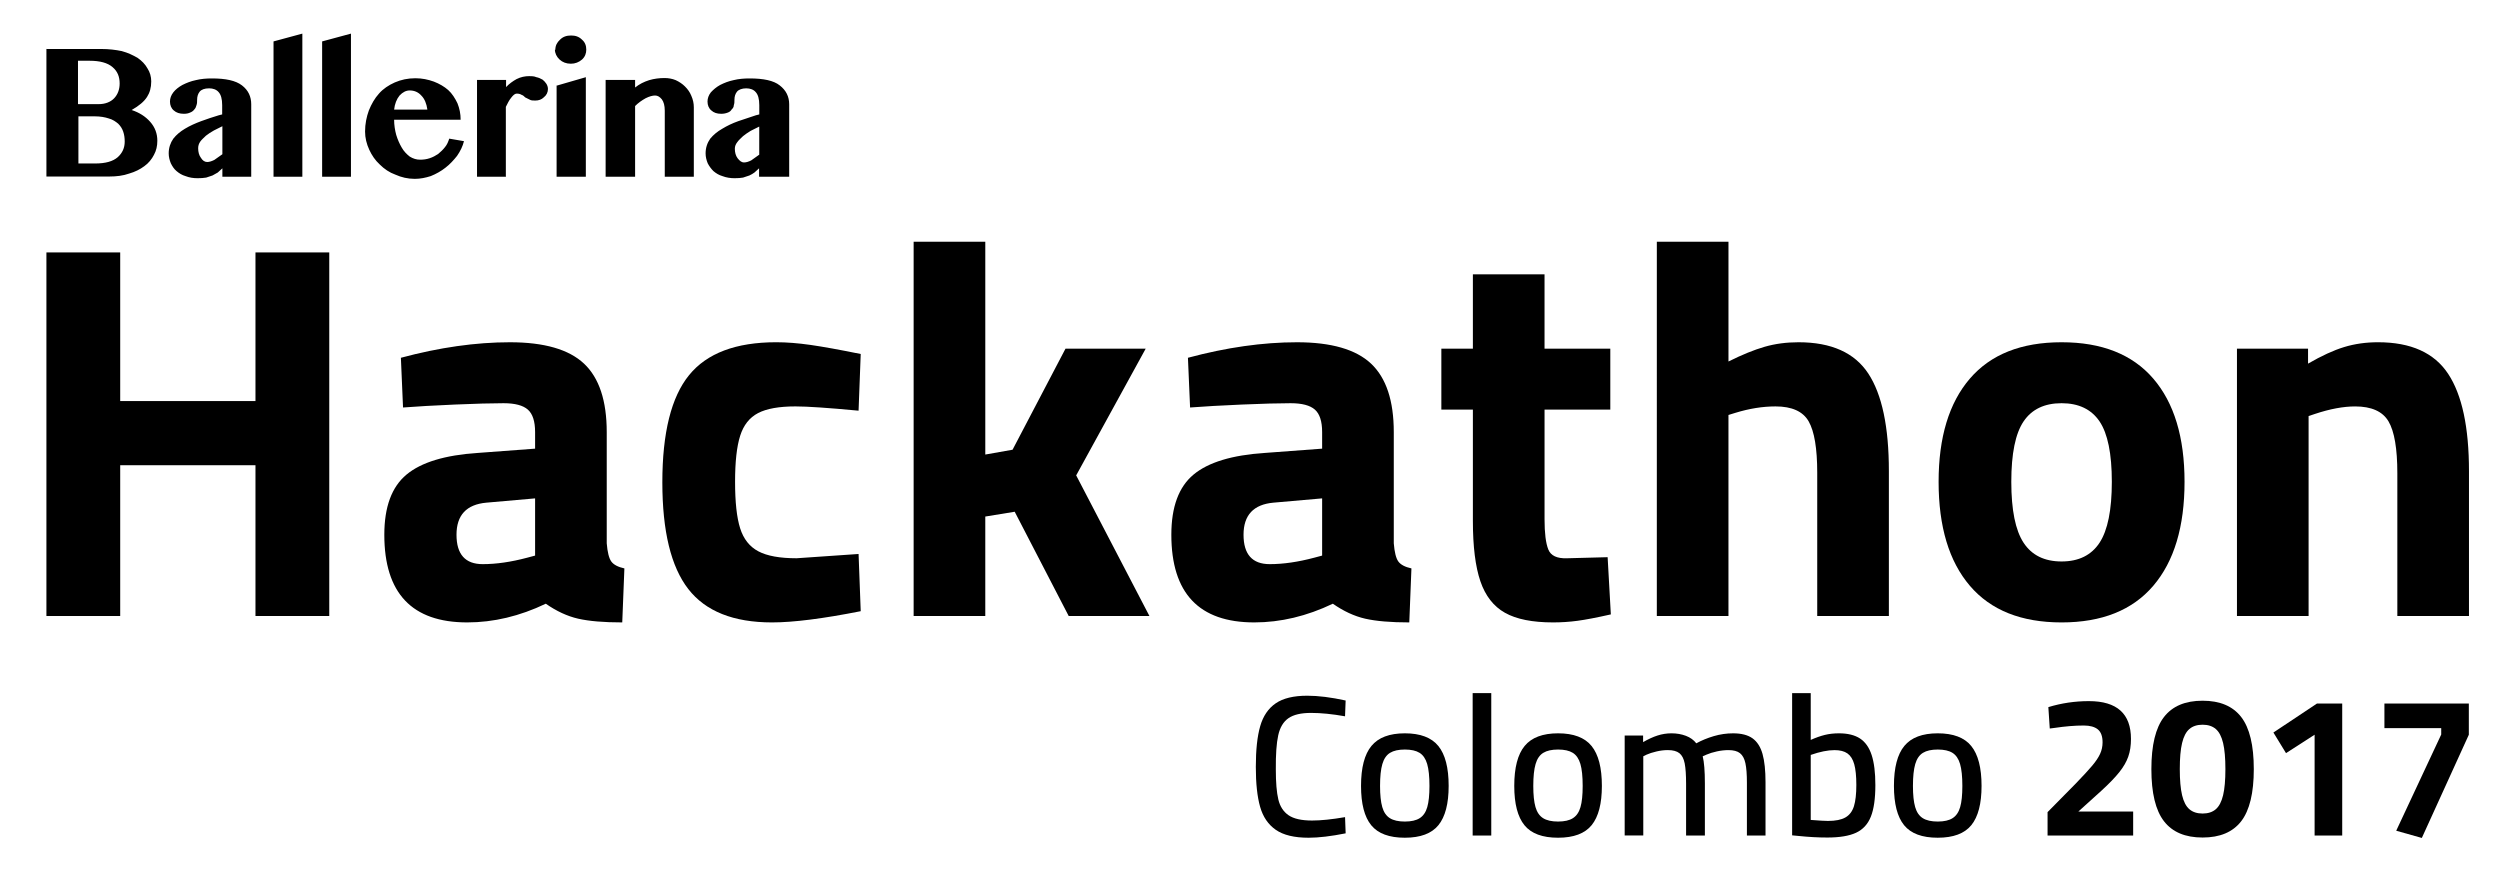
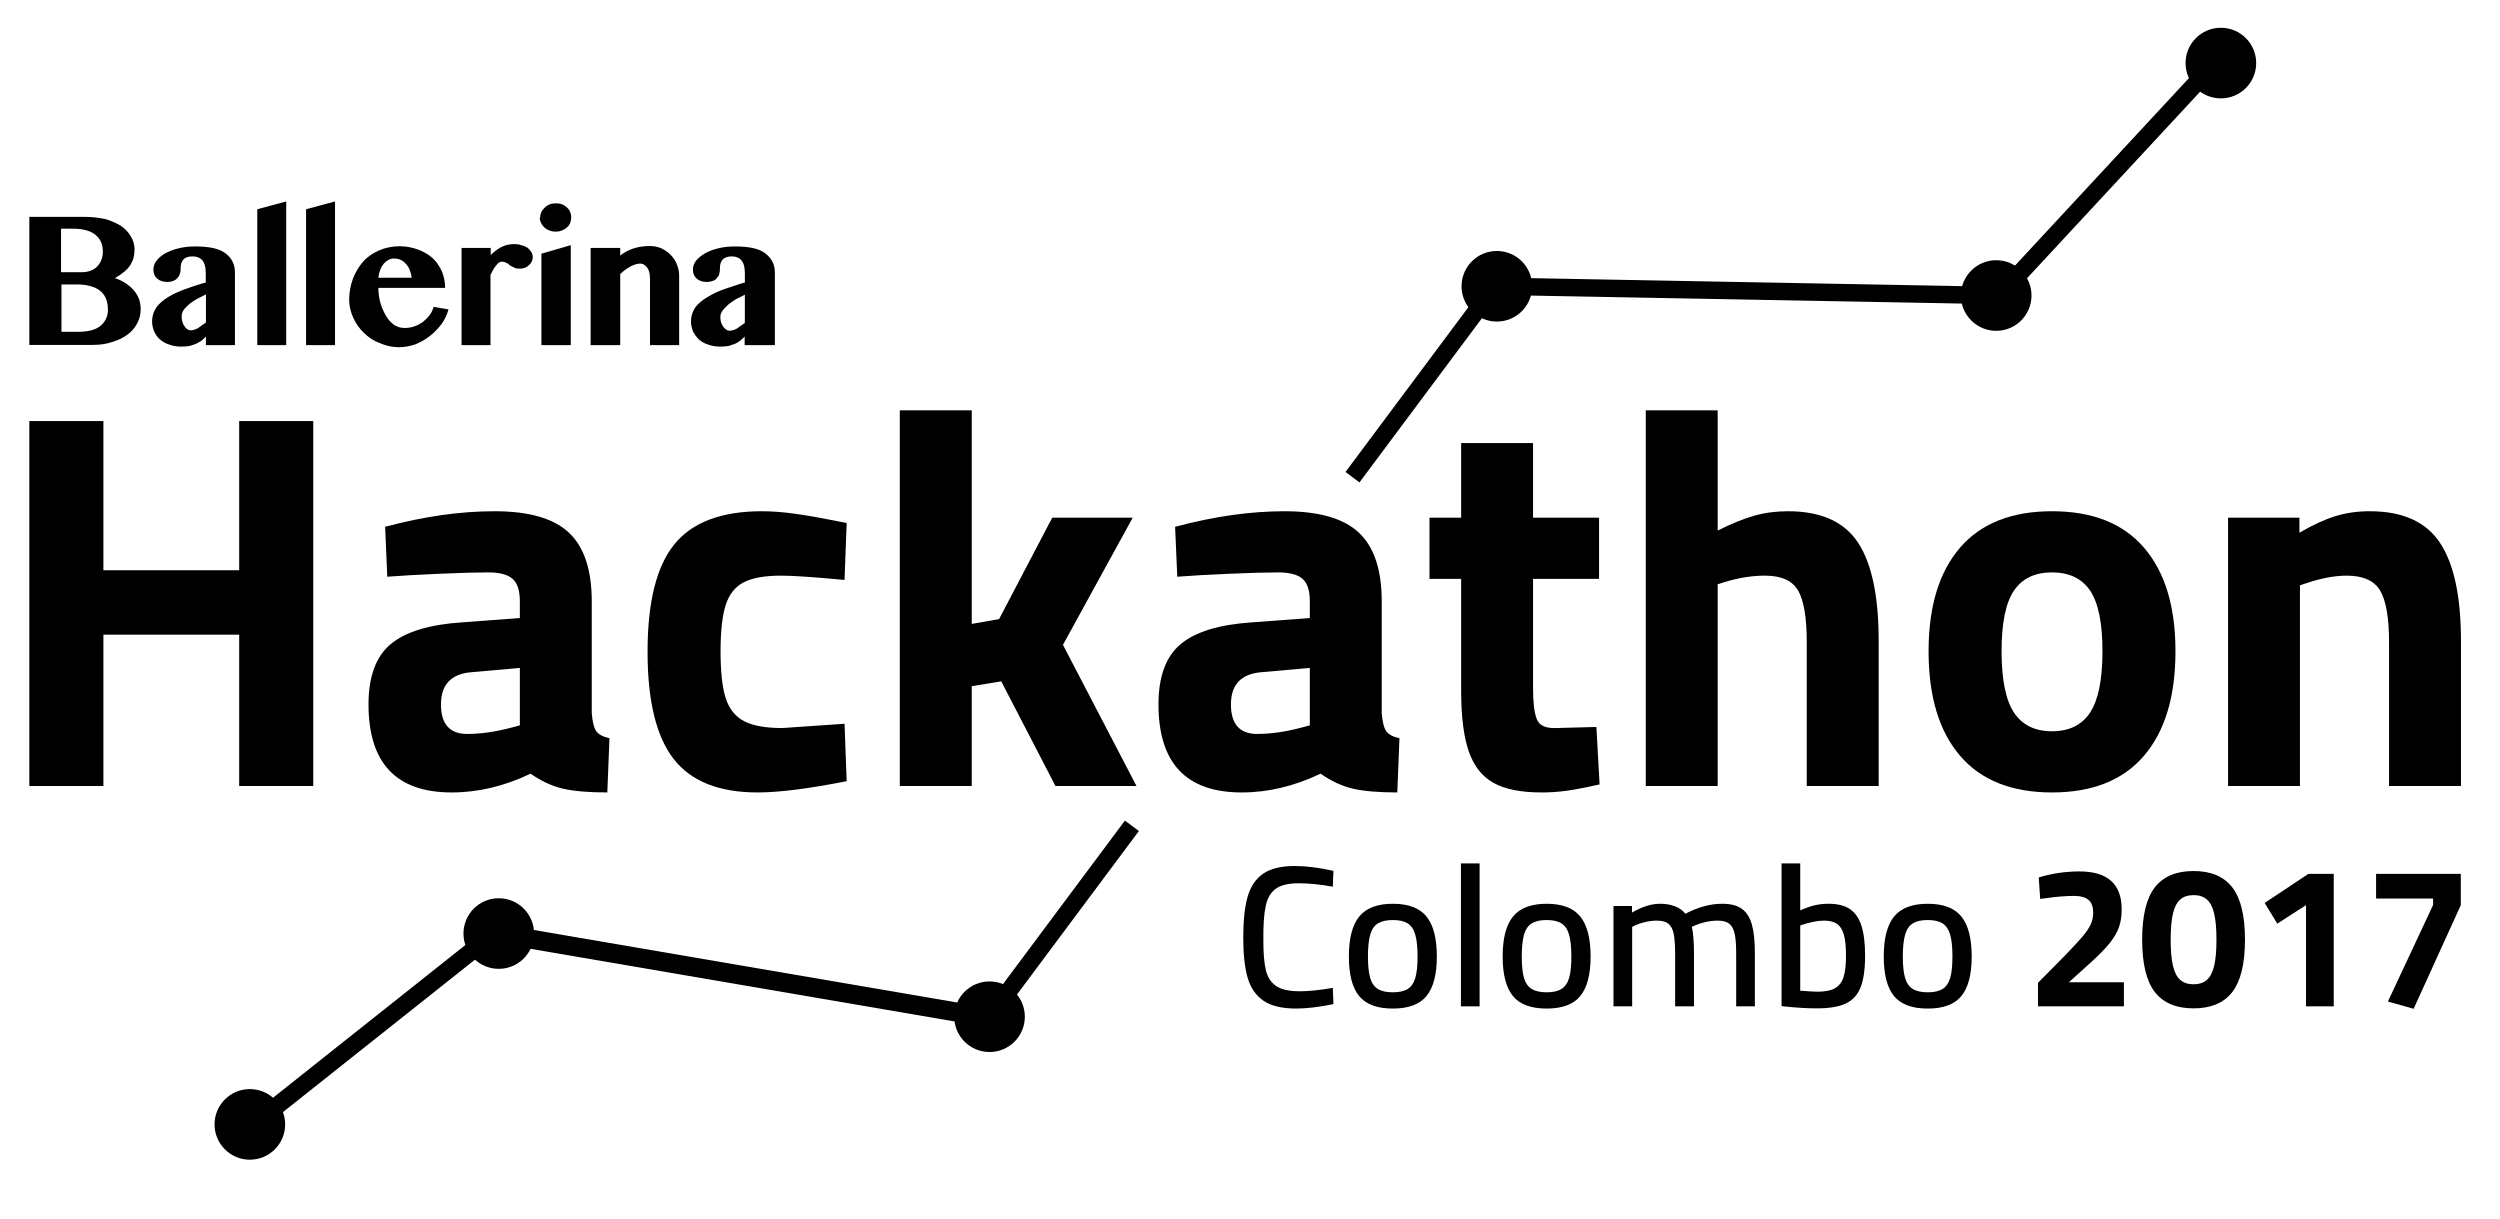
- <svg xmlns="http://www.w3.org/2000/svg" version="1.1" id="Layer_1" x="0px" y="0px" width="431.852px" height="150.469px" viewBox="0 0 431.852 150.469" enable-background="new 0 0 431.852 150.469" xml:space="preserve">
+ <svg xmlns="http://www.w3.org/2000/svg" version="1.1" id="Layer_1" x="0px" y="0px" width="379.426px" height="185px" viewBox="0 -78.265 379.426 185" enable-background="new 0 -78.265 379.426 185" xml:space="preserve">
  <g>
-     <path d="M56.877,43.604v62.804H44.131V80.363H20.764v26.047H8.018V43.604h12.746V69.28h23.367V43.604H56.877z" />
-     <path d="M66.388,92.37c0-4.803,1.277-8.266,3.833-10.39c2.554-2.126,6.664-3.371,12.33-3.741l9.882-0.738v-2.862   c0-1.848-0.414-3.142-1.247-3.879c-0.832-0.739-2.231-1.109-4.203-1.109c-2.032,0-4.834,0.078-8.403,0.231   c-3.572,0.154-6.558,0.324-8.96,0.509l-0.37-8.589c6.649-1.786,12.93-2.68,18.842-2.68c5.91,0,10.175,1.231,12.792,3.693   c2.617,2.465,3.924,6.404,3.924,11.823v19.21c0.125,1.54,0.385,2.585,0.786,3.141c0.399,0.554,1.155,0.954,2.264,1.199l-0.37,9.329   c-3.202,0-5.741-0.218-7.618-0.646c-1.88-0.432-3.741-1.295-5.589-2.587c-4.495,2.155-9.021,3.232-13.577,3.232   C71.159,107.517,66.388,102.47,66.388,92.37z M91.048,96.342l1.385-0.369v-9.882l-8.404,0.738   c-3.448,0.309-5.172,2.156-5.172,5.541c0,3.387,1.51,5.08,4.525,5.08C85.722,97.45,88.278,97.079,91.048,96.342z" />
-     <path d="M118.893,101.745c-2.988-3.848-4.479-9.988-4.479-18.426c0-8.558,1.539-14.732,4.619-18.52   c3.077-3.786,8.096-5.68,15.055-5.68c1.786,0,3.754,0.154,5.911,0.461c2.154,0.309,5.048,0.832,8.682,1.571l-0.371,9.79   c-5.232-0.492-8.866-0.738-10.897-0.738c-2.832,0-4.988,0.384-6.465,1.154c-1.478,0.771-2.51,2.078-3.094,3.926   c-0.586,1.847-0.877,4.496-0.877,7.943c0,3.51,0.291,6.188,0.877,8.035c0.584,1.847,1.63,3.172,3.14,3.971   c1.509,0.803,3.709,1.201,6.604,1.201l10.713-0.738l0.371,9.883c-6.527,1.293-11.637,1.939-15.332,1.939   C126.697,107.517,121.878,105.594,118.893,101.745z" />
-     <path d="M157.824,41.757H170.2v36.761l4.71-0.832l9.144-17.457h13.854l-12.008,21.889l12.653,24.29h-13.946l-9.328-18.01   l-5.08,0.831v17.179h-12.377v-64.65H157.824z" />
-     <path d="M202.339,92.37c0-4.803,1.278-8.266,3.833-10.39c2.555-2.126,6.664-3.371,12.331-3.741l9.883-0.738v-2.862   c0-1.848-0.415-3.142-1.247-3.879c-0.832-0.738-2.231-1.109-4.202-1.109c-2.032,0-4.833,0.078-8.403,0.231   c-3.571,0.154-6.558,0.324-8.958,0.509l-0.371-8.589c6.649-1.786,12.931-2.68,18.841-2.68s10.174,1.231,12.791,3.693   c2.617,2.465,3.926,6.404,3.926,11.823v19.21c0.123,1.54,0.383,2.585,0.784,3.141c0.4,0.554,1.156,0.954,2.265,1.199l-0.371,9.329   c-3.201,0-5.741-0.218-7.619-0.646c-1.878-0.432-3.738-1.295-5.586-2.587c-4.496,2.155-9.021,3.232-13.576,3.232   C207.111,107.517,202.339,102.47,202.339,92.37z M227,96.342l1.386-0.369v-9.882l-8.405,0.738   c-3.447,0.309-5.172,2.156-5.172,5.541c0,3.387,1.509,5.08,4.525,5.08C221.673,97.45,224.23,97.079,227,96.342z" />
-     <path d="M259.971,105.854c-1.971-1.107-3.386-2.924-4.249-5.449c-0.863-2.523-1.295-6.004-1.295-10.436V70.758h-5.447V60.229h5.447   V47.391h12.377V60.23h11.361V70.76h-11.359v18.933c0,2.402,0.215,4.142,0.647,5.219c0.429,1.078,1.508,1.587,3.23,1.524   l7.021-0.187l0.554,9.883c-2.464,0.556-4.388,0.925-5.771,1.107c-1.386,0.186-2.788,0.277-4.204,0.277   C264.712,107.517,261.941,106.964,259.971,105.854z" />
-     <path d="M286.203,41.757h12.375v20.689c2.338-1.169,4.417-2.015,6.234-2.54c1.814-0.523,3.771-0.785,5.865-0.785   c5.664,0,9.682,1.801,12.053,5.402c2.369,3.602,3.556,9.221,3.556,16.854v25.028h-12.377v-24.75c0-4.187-0.492-7.143-1.478-8.866   c-0.986-1.724-2.895-2.585-5.727-2.585c-2.218,0-4.525,0.37-6.927,1.108l-1.201,0.37v34.728h-12.375L286.203,41.757L286.203,41.757   z" />
-     <path d="M340.279,101.19c-3.604-4.217-5.403-10.205-5.403-17.963c0-7.696,1.801-13.64,5.403-17.826   c3.603-4.188,8.88-6.28,15.839-6.28c6.957,0,12.237,2.094,15.84,6.28c3.602,4.188,5.401,10.129,5.401,17.826   c0,7.758-1.801,13.747-5.401,17.963c-3.603,4.219-8.883,6.328-15.84,6.328C349.158,107.517,343.881,105.409,340.279,101.19z    M362.676,93.757c1.414-2.155,2.123-5.666,2.123-10.529c0-4.864-0.709-8.343-2.123-10.437c-1.418-2.093-3.604-3.141-6.559-3.141   c-2.957,0-5.144,1.048-6.56,3.141c-1.416,2.094-2.123,5.573-2.123,10.437s0.707,8.374,2.123,10.529s3.603,3.231,6.56,3.231   C359.072,96.988,361.258,95.912,362.676,93.757z" />
-     <path d="M386.41,60.229h12.284v2.585c2.338-1.354,4.418-2.31,6.232-2.863c1.813-0.554,3.771-0.831,5.864-0.831   c5.664,0,9.697,1.816,12.101,5.449c2.402,3.634,3.602,9.236,3.602,16.81v25.028h-12.375V81.749c0-4.248-0.508-7.233-1.524-8.958   c-1.017-1.724-2.939-2.585-5.771-2.585c-2.028,0-4.34,0.432-6.928,1.293l-1.107,0.369v34.543h-12.374V60.229H386.41z" />
+     <path d="M47.541-14.36v55.386H36.301V18.058H15.694v22.97H4.453V-14.36h11.241V8.283h20.607V-14.36H47.541z" />
+     <path d="M55.929,28.646c0-4.235,1.126-7.289,3.379-9.162c2.253-1.874,5.876-2.973,10.874-3.3l8.715-0.651v-2.524   c0-1.63-0.366-2.771-1.101-3.421c-0.733-0.651-1.967-0.979-3.706-0.979c-1.792,0-4.263,0.069-7.412,0.206   C63.53,8.951,60.896,9.1,58.778,9.262l-0.326-7.574c5.866-1.577,11.403-2.363,16.616-2.363c5.212,0,8.974,1.086,11.281,3.257   c2.308,2.173,3.461,5.648,3.461,10.427V29.95c0.11,1.358,0.34,2.279,0.693,2.771c0.351,0.487,1.018,0.841,1.996,1.057l-0.326,8.228   c-2.826,0-5.064-0.192-6.719-0.571c-1.657-0.382-3.299-1.142-4.929-2.28c-3.965,1.898-7.956,2.851-11.974,2.851   C60.136,42.005,55.929,37.552,55.929,28.646z M77.676,32.15l1.222-0.326v-8.716l-7.412,0.653c-3.042,0.271-4.561,1.901-4.561,4.885   c0,2.988,1.33,4.48,3.99,4.48C72.978,33.126,75.233,32.799,77.676,32.15z" />
+     <path d="M102.232,36.914c-2.635-3.394-3.951-8.81-3.951-16.25c0-7.547,1.357-12.991,4.074-16.329   c2.715-3.34,7.139-5.01,13.277-5.01c1.574,0,3.311,0.136,5.212,0.406c1.901,0.272,4.452,0.734,7.657,1.386l-0.326,8.634   c-4.617-0.434-7.821-0.651-9.612-0.651c-2.498,0-4.399,0.339-5.701,1.018c-1.303,0.68-2.212,1.833-2.729,3.461   c-0.517,1.63-0.774,3.965-0.774,7.005c0,3.094,0.257,5.458,0.774,7.085c0.516,1.63,1.437,2.798,2.768,3.502   c1.332,0.708,3.271,1.059,5.825,1.059l9.449-0.65l0.326,8.715c-5.756,1.14-10.264,1.71-13.521,1.71   C109.114,42.005,104.864,40.307,102.232,36.914z" />
+     <path d="M136.564-15.989h10.916v32.417l4.153-0.733l8.064-15.394h12.216l-10.588,19.303l11.159,21.42h-12.298l-8.226-15.881   l-4.481,0.735v15.146h-10.916V-15.989L136.564-15.989z" />
+     <path d="M175.823,28.646c0-4.235,1.126-7.289,3.379-9.162c2.253-1.874,5.877-2.973,10.875-3.3l8.715-0.651v-2.524   c0-1.63-0.365-2.771-1.099-3.421c-0.734-0.651-1.969-0.979-3.707-0.979c-1.792,0-4.261,0.069-7.413,0.206   c-3.148,0.136-5.782,0.285-7.899,0.448l-0.327-7.574c5.864-1.577,11.404-2.363,16.616-2.363c5.213,0,8.974,1.086,11.282,3.257   c2.307,2.173,3.461,5.648,3.461,10.427V29.95c0.109,1.358,0.338,2.279,0.691,2.771c0.355,0.487,1.019,0.841,1.999,1.057   l-0.327,8.228c-2.823,0-5.064-0.192-6.719-0.571c-1.657-0.382-3.299-1.142-4.926-2.28c-3.967,1.898-7.958,2.851-11.976,2.851   C180.03,42.005,175.823,37.552,175.823,28.646z M197.57,32.15l1.222-0.326v-8.716l-7.411,0.653   c-3.042,0.271-4.562,1.901-4.562,4.885c0,2.988,1.329,4.48,3.991,4.48C192.873,33.126,195.128,32.799,197.57,32.15z" />
+     <path d="M226.647,40.538c-1.737-0.978-2.985-2.579-3.745-4.806c-0.764-2.224-1.142-5.295-1.142-9.203V9.588h-4.805V0.302h4.805   v-11.321h10.912V0.302h10.02v9.286h-10.018v16.697c0,2.118,0.188,3.651,0.571,4.603c0.378,0.95,1.329,1.398,2.848,1.343   l6.192-0.163l0.487,8.716c-2.172,0.488-3.868,0.813-5.089,0.975c-1.223,0.164-2.459,0.247-3.708,0.247   C230.828,42.005,228.383,41.518,226.647,40.538z" />
+     <path d="M249.779-15.989h10.914V2.257c2.063-1.032,3.897-1.776,5.498-2.239c1.603-0.462,3.324-0.692,5.174-0.692   c4.993,0,8.538,1.588,10.628,4.764c2.088,3.177,3.134,8.131,3.134,14.866v22.069h-10.914V19.199c0-3.691-0.436-6.299-1.303-7.819   c-0.867-1.521-2.552-2.28-5.048-2.28c-1.957,0-3.992,0.326-6.11,0.977l-1.059,0.327v30.625h-10.914V-15.989z" />
+     <path d="M297.468,36.425c-3.178-3.719-4.767-9-4.767-15.841c0-6.786,1.589-12.028,4.767-15.72   c3.178-3.691,7.831-5.539,13.969-5.539c6.134,0,10.792,1.847,13.967,5.539c3.179,3.693,4.767,8.935,4.767,15.72   c0,6.842-1.588,12.125-4.767,15.841c-3.175,3.72-7.833,5.581-13.967,5.581C305.299,42.005,300.646,40.145,297.468,36.425z    M317.22,29.87c1.248-1.902,1.872-4.998,1.872-9.287c0-4.291-0.624-7.359-1.872-9.205c-1.251-1.845-3.177-2.771-5.783-2.771   c-2.607,0-4.535,0.925-5.783,2.771c-1.249,1.846-1.875,4.917-1.875,9.205c0,4.289,0.626,7.385,1.875,9.287   c1.248,1.901,3.176,2.85,5.783,2.85C314.043,32.72,315.969,31.771,317.22,29.87z" />
+     <path d="M338.153,0.302h10.831v2.28c2.064-1.193,3.896-2.036,5.498-2.524c1.6-0.489,3.325-0.733,5.171-0.733   c4.999,0,8.554,1.602,10.671,4.805c2.118,3.205,3.177,8.145,3.177,14.825v22.071h-10.914V19.28c0-3.747-0.448-6.38-1.344-7.9   c-0.896-1.52-2.593-2.279-5.089-2.279c-1.79,0-3.829,0.38-6.11,1.141l-0.979,0.325v30.463h-10.912V0.302L338.153,0.302z" />
  </g>
  <g>
-     <path d="M220.387,143.348c-1.312-0.91-2.219-2.233-2.713-3.975c-0.496-1.74-0.742-4.037-0.742-6.896   c0-2.947,0.252-5.297,0.759-7.048s1.4-3.064,2.681-3.939c1.277-0.875,3.091-1.312,5.44-1.312c1.912,0,4.123,0.275,6.635,0.828   l-0.104,2.729c-2.189-0.39-4.146-0.586-5.875-0.586s-3.029,0.305-3.904,0.916s-1.465,1.596-1.762,2.953   c-0.303,1.358-0.438,3.33-0.415,5.909c0,2.234,0.142,3.958,0.431,5.167c0.288,1.209,0.876,2.118,1.764,2.729   c0.888,0.611,2.24,0.916,4.062,0.916c1.52,0,3.42-0.194,5.701-0.586l0.104,2.799c-2.534,0.506-4.663,0.758-6.395,0.758   C223.589,144.71,221.699,144.258,220.387,143.348z" />
-     <path d="M236.869,142.554c-1.177-1.441-1.763-3.703-1.763-6.793c0-3.154,0.601-5.459,1.798-6.908   c1.196-1.453,3.12-2.179,5.771-2.179c2.672,0,4.601,0.73,5.788,2.193c1.187,1.463,1.779,3.761,1.779,6.894   c0,3.063-0.587,5.321-1.763,6.774c-1.176,1.449-3.109,2.174-5.806,2.174C239.98,144.71,238.044,143.993,236.869,142.554z    M245.25,141.324c0.608-0.39,1.043-1.021,1.296-1.899c0.253-0.873,0.38-2.096,0.38-3.661c0-1.637-0.133-2.902-0.398-3.803   c-0.265-0.896-0.702-1.537-1.312-1.917c-0.611-0.38-1.457-0.569-2.54-0.569s-1.935,0.189-2.556,0.569   c-0.622,0.38-1.065,1.025-1.331,1.937c-0.267,0.911-0.397,2.172-0.397,3.783c0,1.545,0.127,2.76,0.38,3.645   c0.253,0.889,0.69,1.527,1.312,1.919c0.622,0.393,1.484,0.587,2.592,0.587S244.639,141.719,245.25,141.324z" />
-     <path d="M254.388,119.729h3.215v24.602h-3.215V119.729z" />
-     <path d="M263.339,142.554c-1.176-1.441-1.764-3.703-1.764-6.793c0-3.154,0.599-5.459,1.797-6.908   c1.196-1.453,3.121-2.179,5.771-2.179c2.672,0,4.602,0.73,5.789,2.193s1.778,3.761,1.778,6.894c0,3.063-0.588,5.321-1.763,6.774   c-1.176,1.449-3.11,2.174-5.806,2.174C266.448,144.71,264.511,143.993,263.339,142.554z M271.718,141.324   c0.609-0.39,1.041-1.021,1.295-1.899c0.256-0.873,0.38-2.096,0.38-3.661c0-1.637-0.132-2.902-0.396-3.803   c-0.267-0.896-0.701-1.537-1.312-1.917s-1.457-0.569-2.54-0.569s-1.935,0.189-2.556,0.569c-0.623,0.38-1.066,1.025-1.331,1.937   c-0.266,0.91-0.397,2.172-0.397,3.783c0,1.545,0.127,2.76,0.379,3.645c0.255,0.889,0.691,1.527,1.313,1.919   c0.622,0.393,1.485,0.587,2.592,0.587C270.251,141.914,271.106,141.719,271.718,141.324z" />
-     <path d="M280.648,127.055h3.183v1.14c0.875-0.506,1.703-0.887,2.485-1.14c0.785-0.254,1.59-0.381,2.42-0.381   c0.897,0,1.729,0.145,2.486,0.432c0.761,0.289,1.359,0.722,1.797,1.296c0.922-0.507,1.933-0.921,3.025-1.244   c1.092-0.322,2.203-0.482,3.334-0.482c1.428,0,2.545,0.287,3.352,0.862c0.806,0.576,1.381,1.475,1.729,2.695   c0.344,1.222,0.518,2.855,0.518,4.905v9.192h-3.215v-9.125c0-1.449-0.086-2.572-0.26-3.369c-0.17-0.794-0.482-1.369-0.933-1.728   c-0.448-0.356-1.112-0.534-1.987-0.534c-0.646,0-1.312,0.074-2.004,0.224c-0.69,0.15-1.303,0.341-1.831,0.571l-0.621,0.275   c0.25,0.99,0.377,2.557,0.377,4.699v8.983h-3.247v-8.916c0-1.543-0.081-2.724-0.241-3.542c-0.162-0.816-0.467-1.404-0.915-1.762   c-0.45-0.356-1.111-0.534-1.987-0.534c-0.646,0-1.309,0.079-1.983,0.241c-0.685,0.16-1.253,0.345-1.713,0.552l-0.555,0.276v13.683   h-3.214V127.055L280.648,127.055z" />
-     <path d="M310.643,144.4l-1.07-0.104v-24.567h3.214v8.085c0.875-0.393,1.688-0.679,2.436-0.864c0.75-0.184,1.562-0.275,2.438-0.275   c1.52,0,2.733,0.3,3.645,0.896c0.91,0.602,1.578,1.551,2.004,2.853c0.426,1.303,0.642,3.034,0.642,5.2   c0,2.326-0.261,4.143-0.779,5.441c-0.517,1.303-1.369,2.229-2.555,2.783c-1.188,0.552-2.841,0.827-4.962,0.827   C314.088,144.677,312.416,144.584,310.643,144.4z M318.779,141.204c0.703-0.401,1.193-1.049,1.472-1.934   c0.274-0.888,0.414-2.115,0.414-3.681c0-1.521-0.123-2.713-0.363-3.577c-0.242-0.865-0.635-1.485-1.174-1.865   c-0.543-0.382-1.287-0.57-2.23-0.57c-1.151,0-2.521,0.275-4.11,0.829v11.229c1.495,0.115,2.485,0.174,2.971,0.174   C317.07,141.809,318.078,141.607,318.779,141.204z" />
-     <path d="M328.922,142.554c-1.176-1.441-1.762-3.703-1.762-6.793c0-3.154,0.6-5.459,1.797-6.908c1.196-1.453,3.119-2.179,5.77-2.179   c2.674,0,4.603,0.73,5.789,2.193s1.779,3.761,1.779,6.894c0,3.063-0.588,5.321-1.762,6.774c-1.177,1.449-3.111,2.174-5.808,2.174   C332.033,144.71,330.096,143.993,328.922,142.554z M337.301,141.324c0.611-0.39,1.043-1.021,1.297-1.899   c0.254-0.873,0.381-2.096,0.381-3.661c0-1.637-0.133-2.902-0.399-3.803c-0.265-0.896-0.701-1.537-1.312-1.917   c-0.608-0.38-1.455-0.569-2.539-0.569c-1.082,0-1.936,0.189-2.555,0.569c-0.623,0.38-1.066,1.025-1.332,1.937   s-0.398,2.172-0.398,3.783c0,1.545,0.127,2.76,0.382,3.645c0.254,0.889,0.69,1.527,1.312,1.919   c0.623,0.393,1.484,0.587,2.592,0.587C335.832,141.913,336.691,141.719,337.301,141.324z" />
-     <path d="M353.697,140.289l4.871-4.939c1.269-1.314,2.213-2.341,2.834-3.076c0.623-0.737,1.078-1.416,1.365-2.04   c0.289-0.622,0.433-1.29,0.433-2.004c0-1.036-0.271-1.78-0.812-2.229c-0.543-0.447-1.354-0.675-2.438-0.675   c-1.521,0-3.201,0.139-5.046,0.414l-0.827,0.104l-0.244-3.696c2.258-0.69,4.598-1.035,7.016-1.035c4.838,0,7.256,2.177,7.256,6.53   c0,1.151-0.153,2.173-0.467,3.059c-0.309,0.886-0.828,1.786-1.555,2.694c-0.726,0.911-1.756,1.977-3.09,3.196l-3.978,3.595h9.469   v4.146h-14.786v-4.042H353.697z" />
-     <path d="M373.809,141.86c-1.453-1.876-2.178-4.877-2.178-9c0-4.125,0.725-7.125,2.178-9.002c1.451-1.878,3.674-2.816,6.668-2.816   s5.219,0.938,6.67,2.816c1.449,1.877,2.176,4.877,2.176,9.002c0,4.123-0.727,7.123-2.176,9c-1.451,1.879-3.676,2.815-6.67,2.815   S375.26,143.739,373.809,141.86z M382.758,139.787c0.574-0.495,0.994-1.301,1.262-2.419c0.267-1.117,0.398-2.62,0.398-4.508   c0-1.891-0.133-3.394-0.398-4.51c-0.268-1.118-0.688-1.925-1.262-2.419c-0.576-0.495-1.336-0.743-2.281-0.743   c-0.942,0-1.705,0.248-2.279,0.743c-0.577,0.495-0.997,1.301-1.262,2.419c-0.268,1.116-0.397,2.62-0.397,4.51   c0,1.888,0.131,3.391,0.397,4.508c0.265,1.118,0.685,1.924,1.262,2.419c0.574,0.495,1.337,0.743,2.279,0.743   C381.422,140.53,382.182,140.284,382.758,139.787z" />
-     <path d="M399.827,126.915l-4.94,3.181l-2.178-3.56l7.532-5.012h4.355v22.807h-4.769L399.827,126.915L399.827,126.915   L399.827,126.915z" />
-     <path d="M413.924,143.501l7.774-16.619v-1.106h-9.812v-4.249h14.582v5.39l-8.119,17.831L413.924,143.501z" />
+     <path d="M191.739,73.602c-1.157-0.801-1.957-1.97-2.393-3.503c-0.439-1.535-0.656-3.561-0.656-6.081c0-2.6,0.223-4.672,0.671-6.217   c0.446-1.542,1.235-2.703,2.364-3.475c1.125-0.771,2.724-1.158,4.798-1.158c1.687,0,3.637,0.244,5.852,0.732l-0.091,2.406   c-1.932-0.342-3.657-0.516-5.182-0.516c-1.523,0-2.67,0.268-3.443,0.808c-0.771,0.541-1.292,1.406-1.554,2.603   c-0.267,1.2-0.388,2.938-0.366,5.213c0,1.97,0.125,3.49,0.38,4.556c0.254,1.067,0.772,1.868,1.554,2.405   c0.785,0.541,1.978,0.808,3.582,0.808c1.339,0,3.017-0.17,5.029-0.517l0.091,2.469c-2.236,0.447-4.114,0.669-5.64,0.669   C194.563,74.805,192.895,74.406,191.739,73.602z" />
+     <path d="M206.274,72.903c-1.037-1.271-1.554-3.266-1.554-5.992c0-2.78,0.53-4.812,1.585-6.091c1.055-1.282,2.753-1.92,5.089-1.92   c2.355,0,4.058,0.644,5.105,1.935c1.048,1.288,1.569,3.316,1.569,6.077c0,2.704-0.517,4.695-1.555,5.975   c-1.037,1.279-2.744,1.919-5.12,1.919S207.311,74.172,206.274,72.903z M213.666,71.82c0.538-0.344,0.919-0.903,1.141-1.677   c0.224-0.771,0.335-1.848,0.335-3.229c0-1.442-0.116-2.56-0.352-3.353c-0.232-0.789-0.619-1.355-1.157-1.69   c-0.54-0.334-1.285-0.502-2.24-0.502c-0.954,0-1.707,0.168-2.254,0.502c-0.55,0.335-0.94,0.904-1.175,1.706   c-0.234,0.805-0.35,1.917-0.35,3.337c0,1.362,0.113,2.434,0.334,3.215c0.224,0.782,0.609,1.347,1.157,1.691   c0.55,0.345,1.311,0.518,2.287,0.518S213.127,72.165,213.666,71.82z" />
+     <path d="M221.724,52.775h2.834v21.695h-2.834V52.775z" />
+     <path d="M229.616,72.903c-1.036-1.271-1.556-3.266-1.556-5.992c0-2.78,0.528-4.812,1.584-6.091c1.057-1.282,2.754-1.92,5.091-1.92   c2.355,0,4.057,0.644,5.105,1.935c1.046,1.288,1.566,3.316,1.566,6.077c0,2.704-0.517,4.695-1.553,5.975   c-1.036,1.279-2.745,1.919-5.119,1.919C232.36,74.805,230.651,74.172,229.616,72.903z M237.005,71.82   c0.538-0.344,0.919-0.903,1.143-1.677c0.226-0.771,0.337-1.848,0.337-3.229c0-1.442-0.118-2.56-0.352-3.353   c-0.234-0.789-0.619-1.355-1.158-1.69c-0.538-0.334-1.285-0.502-2.239-0.502c-0.957,0-1.707,0.168-2.254,0.502   c-0.551,0.335-0.94,0.904-1.174,1.706c-0.234,0.805-0.351,1.917-0.351,3.337c0,1.362,0.111,2.434,0.333,3.215   c0.224,0.782,0.609,1.347,1.159,1.691c0.548,0.345,1.311,0.518,2.286,0.518C235.709,72.338,236.466,72.165,237.005,71.82z" />
+     <path d="M244.88,59.236h2.806v1.002c0.773-0.445,1.502-0.781,2.192-1.002c0.694-0.225,1.401-0.336,2.135-0.336   c0.792,0,1.524,0.127,2.193,0.382c0.671,0.254,1.197,0.635,1.582,1.14c0.815-0.445,1.705-0.811,2.671-1.097   c0.963-0.284,1.943-0.425,2.939-0.425c1.26,0,2.246,0.253,2.956,0.761c0.709,0.509,1.219,1.298,1.525,2.377   c0.305,1.076,0.456,2.517,0.456,4.325v8.107h-2.835v-8.046c0-1.281-0.076-2.271-0.229-2.972c-0.151-0.698-0.426-1.207-0.82-1.521   c-0.395-0.316-0.982-0.473-1.754-0.473c-0.569,0-1.157,0.065-1.766,0.197c-0.611,0.133-1.15,0.3-1.617,0.503l-0.547,0.243   c0.221,0.874,0.331,2.255,0.331,4.144v7.922h-2.861v-7.862c0-1.36-0.074-2.4-0.214-3.122c-0.145-0.722-0.411-1.238-0.807-1.552   c-0.396-0.316-0.98-0.473-1.752-0.473c-0.569,0-1.154,0.071-1.751,0.212c-0.604,0.141-1.104,0.304-1.51,0.487l-0.489,0.244v12.065   h-2.835V59.236L244.88,59.236z" />
+     <path d="M271.332,74.532l-0.944-0.092V52.775h2.835v7.13c0.771-0.347,1.487-0.598,2.146-0.763c0.661-0.162,1.378-0.243,2.153-0.243   c1.338,0,2.411,0.262,3.213,0.79c0.801,0.529,1.391,1.368,1.768,2.516c0.375,1.148,0.562,2.678,0.562,4.586   c0,2.05-0.229,3.653-0.685,4.799c-0.457,1.147-1.209,1.966-2.255,2.454c-1.046,0.488-2.505,0.73-4.373,0.73   C274.371,74.775,272.898,74.694,271.332,74.532z M278.507,71.712c0.622-0.354,1.054-0.924,1.297-1.704   c0.243-0.785,0.365-1.866,0.365-3.247c0-1.34-0.107-2.391-0.32-3.154c-0.212-0.764-0.558-1.309-1.035-1.646   c-0.479-0.336-1.133-0.503-1.968-0.503c-1.015,0-2.224,0.244-3.623,0.733v9.903c1.318,0.099,2.193,0.152,2.619,0.152   C277.001,72.247,277.89,72.068,278.507,71.712z" />
+     <path d="M287.451,72.903c-1.036-1.271-1.553-3.266-1.553-5.992c0-2.78,0.529-4.812,1.584-6.091c1.058-1.282,2.754-1.92,5.09-1.92   c2.357,0,4.059,0.644,5.104,1.935c1.045,1.288,1.569,3.316,1.569,6.077c0,2.704-0.519,4.695-1.552,5.975   c-1.039,1.279-2.744,1.919-5.122,1.919C290.197,74.805,288.489,74.172,287.451,72.903z M294.843,71.82   c0.537-0.344,0.918-0.903,1.144-1.677c0.222-0.771,0.336-1.848,0.336-3.229c0-1.442-0.118-2.56-0.353-3.353   c-0.232-0.789-0.621-1.355-1.159-1.69c-0.538-0.334-1.282-0.502-2.238-0.502c-0.954,0-1.71,0.168-2.255,0.502   c-0.549,0.335-0.938,0.904-1.174,1.706c-0.233,0.805-0.352,1.917-0.352,3.337c0,1.362,0.113,2.434,0.338,3.215   c0.221,0.782,0.607,1.347,1.157,1.691c0.548,0.345,1.308,0.518,2.283,0.518S294.304,72.165,294.843,71.82z" />
+     <path d="M309.302,70.907l4.297-4.36c1.113-1.158,1.949-2.063,2.497-2.711c0.553-0.651,0.951-1.25,1.206-1.799   c0.253-0.549,0.38-1.14,0.38-1.768c0-0.914-0.238-1.57-0.716-1.965c-0.477-0.397-1.194-0.595-2.148-0.595   c-1.342,0-2.824,0.121-4.45,0.365l-0.73,0.091l-0.215-3.261c1.993-0.608,4.054-0.913,6.186-0.913c4.268,0,6.4,1.922,6.4,5.76   c0,1.017-0.135,1.916-0.413,2.698c-0.271,0.78-0.729,1.574-1.371,2.375c-0.636,0.804-1.547,1.742-2.724,2.819l-3.507,3.17h8.353   v3.656h-13.042v-3.562H309.302z" />
+     <path d="M327.037,72.291c-1.281-1.653-1.92-4.301-1.92-7.937c0-3.638,0.639-6.284,1.92-7.938c1.279-1.656,3.241-2.484,5.881-2.484   c2.643,0,4.604,0.829,5.881,2.484c1.278,1.654,1.921,4.3,1.921,7.938c0,3.636-0.643,6.281-1.921,7.937   c-1.277,1.657-3.238,2.484-5.881,2.484C330.279,74.775,328.317,73.948,327.037,72.291z M334.93,70.463   c0.506-0.436,0.877-1.147,1.111-2.134c0.236-0.985,0.353-2.309,0.353-3.976c0-1.667-0.116-2.991-0.353-3.978   c-0.234-0.984-0.605-1.696-1.111-2.132c-0.509-0.436-1.178-0.656-2.012-0.656c-0.833,0-1.504,0.22-2.01,0.656   c-0.508,0.436-0.882,1.148-1.113,2.132c-0.235,0.986-0.351,2.312-0.351,3.978c0,1.667,0.115,2.991,0.351,3.976   c0.231,0.987,0.605,1.698,1.113,2.134c0.506,0.438,1.177,0.655,2.01,0.655C333.752,71.118,334.421,70.901,334.93,70.463z" />
+     <path d="M349.983,59.111l-4.356,2.805l-1.921-3.14l6.645-4.417h3.84v20.111h-4.205V59.111H349.983z" />
+     <path d="M362.414,73.738l6.859-14.656v-0.977h-8.654v-3.746h12.858v4.752l-7.159,15.727L362.414,73.738z" />
  </g>
  <g>
-     <path d="M8.055,8.462h9.451c1.309,0,2.474,0.146,3.528,0.364c1.09,0.291,1.962,0.729,2.727,1.163   c0.725,0.508,1.308,1.091,1.708,1.818c0.437,0.653,0.656,1.454,0.656,2.253c0,1.092-0.256,1.963-0.729,2.69   c-0.509,0.801-1.38,1.526-2.653,2.254c1.309,0.438,2.361,1.091,3.198,2.036s1.237,2.036,1.237,3.272   c0,0.909-0.182,1.708-0.582,2.435c-0.365,0.728-0.947,1.455-1.671,1.963c-0.73,0.544-1.604,0.982-2.618,1.273   c-1.019,0.364-2.184,0.509-3.418,0.509H8.018V8.427L8.055,8.462z M13.51,17.987h3.562c1.09,0,2.036-0.363,2.654-1.017   c0.617-0.655,0.943-1.527,0.943-2.547c0-1.162-0.362-2.106-1.234-2.835c-0.837-0.729-2.181-1.092-3.927-1.092h-2.036v7.454   L13.51,17.987z M13.51,28.241h2.906c1.818,0,3.089-0.364,3.926-1.091c0.802-0.729,1.201-1.603,1.201-2.692   c0-0.619-0.073-1.164-0.255-1.708c-0.181-0.546-0.471-0.981-0.871-1.383c-0.438-0.362-0.946-0.725-1.637-0.908   c-0.657-0.218-1.453-0.363-2.438-0.363h-2.798v8.146H13.51z M43.43,30.53h-5.017v-1.454l-0.8,0.728l-0.909,0.509l-1.091,0.364   c-0.437,0.071-0.908,0.108-1.453,0.108c-0.8,0-1.454-0.108-2.11-0.364c-0.618-0.182-1.09-0.473-1.562-0.874   c-0.436-0.361-0.728-0.836-0.982-1.344c-0.217-0.546-0.364-1.092-0.364-1.708c0-0.981,0.292-1.817,0.8-2.547   c0.513-0.653,1.2-1.234,2.002-1.707c0.836-0.509,1.817-0.945,2.799-1.31c1.019-0.362,2.035-0.727,3.054-1.019l0.582-0.146v-1.601   c0-1.089-0.219-1.818-0.616-2.254c-0.367-0.435-0.947-0.652-1.638-0.652c-0.8,0-1.345,0.218-1.637,0.58   c-0.291,0.364-0.437,0.838-0.437,1.382c0,0.363,0,0.653-0.108,0.944c-0.071,0.291-0.183,0.545-0.365,0.729   c-0.181,0.254-0.436,0.436-0.726,0.545c-0.292,0.145-0.654,0.218-1.092,0.218c-0.726,0-1.306-0.182-1.745-0.582   c-0.436-0.364-0.653-0.91-0.653-1.527c0-0.546,0.183-1.091,0.581-1.6c0.363-0.472,0.909-0.908,1.564-1.271   c0.729-0.365,1.454-0.654,2.327-0.836c0.873-0.219,1.817-0.292,2.764-0.292c2.398,0,4.106,0.362,5.199,1.2   c1.09,0.836,1.6,1.928,1.6,3.271V30.53H43.43z M38.413,21.803l-1.455,0.729c-0.509,0.29-0.981,0.58-1.383,0.908   c-0.362,0.363-0.725,0.654-0.981,1.018c-0.253,0.364-0.363,0.729-0.363,1.163c0,0.62,0.146,1.2,0.473,1.636   c0.291,0.475,0.654,0.729,1.092,0.729c0.363,0,0.8-0.146,1.233-0.365l1.384-0.979v-4.764L38.413,21.803L38.413,21.803z    M52.228,30.53h-4.979V7.154l4.979-1.346V30.53z M60.625,30.53h-4.98V7.154l4.98-1.346V30.53z M71.642,30.894   c-1.199,0-2.291-0.254-3.344-0.727c-1.019-0.363-1.927-0.98-2.692-1.745c-0.799-0.728-1.377-1.6-1.816-2.545   c-0.473-1.019-0.728-2.072-0.728-3.164c0-1.309,0.255-2.545,0.656-3.635c0.437-1.091,1.017-2.107,1.745-2.908   c0.728-0.836,1.672-1.454,2.726-1.927c1.091-0.472,2.255-0.727,3.564-0.727c1.162,0,2.181,0.217,3.198,0.582   c0.945,0.363,1.817,0.874,2.472,1.455c0.657,0.579,1.201,1.453,1.6,2.29c0.362,0.907,0.547,1.817,0.547,2.836H68.08   c0,0.908,0.144,1.817,0.362,2.618c0.255,0.835,0.581,1.562,0.944,2.181c0.365,0.656,0.873,1.164,1.382,1.563   c0.581,0.363,1.163,0.545,1.817,0.545c0.545,0,1.091-0.071,1.637-0.254c0.544-0.18,1.018-0.436,1.455-0.727   c0.434-0.364,0.836-0.729,1.199-1.201c0.363-0.436,0.546-0.909,0.727-1.456l2.545,0.438c-0.218,0.873-0.619,1.71-1.198,2.545   c-0.582,0.727-1.235,1.455-2.001,2.036c-0.726,0.58-1.635,1.091-2.545,1.454c-0.905,0.29-1.817,0.472-2.688,0.472L71.642,30.894   L71.642,30.894L71.642,30.894z M73.822,18.896c-0.145-0.982-0.472-1.817-1.017-2.363c-0.547-0.62-1.236-0.909-2.036-0.909   c-0.618,0-1.199,0.29-1.746,0.873c-0.51,0.618-0.835,1.455-0.943,2.437h5.705L73.822,18.896z M87.419,30.53h-5.018V13.806h5.018   v1.235c0.547-0.581,1.165-1.018,1.817-1.381c0.728-0.365,1.456-0.509,2.183-0.509c0.363,0,0.837,0,1.234,0.182   c0.363,0.072,0.729,0.219,1.089,0.437c0.257,0.219,0.474,0.436,0.655,0.727c0.146,0.256,0.255,0.546,0.255,0.873   c0,0.582-0.255,1.09-0.728,1.455c-0.364,0.363-0.87,0.545-1.455,0.545c-0.436,0-0.727,0-1.017-0.182l-0.729-0.363   c-0.18-0.181-0.361-0.364-0.618-0.437c-0.217-0.146-0.509-0.219-0.836-0.219s-0.615,0.254-0.979,0.728   c-0.363,0.438-0.617,0.979-0.91,1.562v11.998L87.419,30.53z M95.927,8.608c0-0.729,0.291-1.272,0.802-1.746   c0.543-0.546,1.163-0.729,1.925-0.729c0.729,0,1.348,0.183,1.892,0.729c0.51,0.437,0.728,1.018,0.728,1.709   c0,0.654-0.217,1.236-0.728,1.708c-0.544,0.473-1.2,0.728-1.927,0.728c-0.801,0-1.453-0.254-1.964-0.728   c-0.508-0.471-0.8-1.09-0.8-1.708L95.927,8.608z M96.182,14.789l5.016-1.455V30.53h-5.05V14.716L96.182,14.789z M114.832,19.115   c0-0.874-0.183-1.528-0.51-1.963c-0.363-0.437-0.729-0.654-1.162-0.654c-0.437,0-0.981,0.146-1.635,0.473   c-0.654,0.363-1.274,0.8-1.817,1.344V30.53h-5.091V13.806h5.091v1.31c0.726-0.583,1.524-0.982,2.434-1.271   c0.875-0.255,1.748-0.365,2.656-0.365c0.654,0,1.308,0.109,1.926,0.365c0.619,0.289,1.165,0.652,1.599,1.091   c0.477,0.472,0.839,0.979,1.092,1.599c0.29,0.654,0.436,1.308,0.436,1.999V30.53h-5.018V19.078V19.115z M136.208,30.53h-5.085   v-1.454l-0.803,0.728c-0.254,0.183-0.545,0.364-0.873,0.509l-1.093,0.364c-0.361,0.071-0.907,0.108-1.451,0.108   c-0.728,0-1.456-0.108-2.108-0.364c-0.617-0.182-1.092-0.473-1.565-0.874c-0.362-0.361-0.724-0.836-0.98-1.344   c-0.218-0.546-0.364-1.092-0.364-1.708c0-0.981,0.292-1.817,0.803-2.547c0.543-0.653,1.232-1.234,2.072-1.707   c0.835-0.509,1.744-0.945,2.763-1.31l3.054-1.019l0.582-0.146v-1.601c0-1.089-0.217-1.818-0.619-2.254   c-0.365-0.435-0.944-0.652-1.636-0.652c-0.728,0-1.307,0.218-1.6,0.58c-0.29,0.364-0.435,0.838-0.435,1.382   c0,0.363,0,0.653-0.11,0.944c0,0.291-0.147,0.545-0.363,0.729c-0.146,0.254-0.362,0.436-0.657,0.545   c-0.361,0.145-0.726,0.218-1.16,0.218c-0.729,0-1.271-0.182-1.708-0.582c-0.438-0.364-0.656-0.91-0.656-1.527   c0-0.546,0.182-1.091,0.581-1.6c0.437-0.472,0.943-0.908,1.601-1.271c0.725-0.365,1.454-0.654,2.327-0.836   c0.874-0.219,1.819-0.292,2.762-0.292c2.4,0,4.146,0.362,5.199,1.2c1.09,0.836,1.639,1.928,1.639,3.271V30.53H136.208z    M131.122,21.878l-1.457,0.729c-0.473,0.29-0.909,0.581-1.311,0.909c-0.36,0.362-0.725,0.654-0.979,1.019   c-0.29,0.364-0.438,0.728-0.438,1.163c0,0.619,0.147,1.199,0.475,1.636c0.363,0.475,0.726,0.729,1.088,0.729   c0.437,0,0.838-0.146,1.273-0.363l1.379-0.982v-4.835h-0.032v-0.004H131.122z" />
+     <path d="M4.486-45.351h8.334c1.155,0,2.183,0.13,3.112,0.322c0.961,0.256,1.73,0.641,2.403,1.025   c0.64,0.449,1.155,0.963,1.507,1.603c0.385,0.578,0.578,1.283,0.578,1.988c0,0.962-0.225,1.731-0.642,2.374   c-0.45,0.705-1.217,1.346-2.34,1.987c1.154,0.385,2.083,0.962,2.821,1.796c0.738,0.832,1.091,1.793,1.091,2.884   c0,0.802-0.16,1.508-0.512,2.148c-0.323,0.642-0.835,1.285-1.475,1.731c-0.644,0.481-1.413,0.867-2.308,1.124   c-0.899,0.321-1.927,0.45-3.015,0.45H4.453v-19.462L4.486-45.351z M9.297-36.951h3.141c0.961,0,1.796-0.321,2.341-0.896   c0.544-0.578,0.831-1.346,0.831-2.245c0-1.025-0.318-1.859-1.087-2.5c-0.738-0.644-1.923-0.963-3.463-0.963H9.264v6.573   L9.297-36.951z M9.297-27.908h2.563c1.604,0,2.725-0.32,3.461-0.961c0.707-0.643,1.059-1.414,1.059-2.375   c0-0.544-0.064-1.026-0.224-1.506c-0.159-0.481-0.414-0.866-0.768-1.219c-0.385-0.32-0.834-0.64-1.443-0.801   c-0.58-0.192-1.283-0.323-2.151-0.323H9.328v7.185H9.297z M35.682-25.889h-4.425v-1.281l-0.703,0.641l-0.803,0.449l-0.961,0.321   c-0.385,0.063-0.802,0.096-1.282,0.096c-0.705,0-1.282-0.096-1.86-0.321c-0.545-0.16-0.961-0.417-1.377-0.77   c-0.384-0.32-0.642-0.738-0.867-1.186c-0.191-0.481-0.32-0.963-0.32-1.507c0-0.866,0.257-1.604,0.705-2.246   c0.452-0.577,1.059-1.088,1.766-1.505c0.737-0.45,1.603-0.834,2.468-1.156c0.899-0.319,1.796-0.64,2.693-0.897l0.513-0.128v-1.411   c0-0.96-0.193-1.604-0.543-1.988c-0.324-0.383-0.835-0.575-1.444-0.575c-0.706,0-1.186,0.192-1.443,0.512   c-0.256,0.321-0.384,0.738-0.384,1.218c0,0.321,0,0.578-0.096,0.833c-0.064,0.256-0.161,0.481-0.323,0.642   c-0.159,0.224-0.384,0.385-0.639,0.481c-0.257,0.127-0.577,0.193-0.963,0.193c-0.64,0-1.151-0.161-1.538-0.514   c-0.385-0.321-0.576-0.802-0.576-1.347c0-0.481,0.159-0.963,0.512-1.41c0.32-0.417,0.801-0.801,1.379-1.122   c0.643-0.323,1.282-0.577,2.052-0.737c0.77-0.193,1.603-0.257,2.437-0.257c2.114,0,3.622,0.32,4.585,1.058   c0.961,0.738,1.41,1.701,1.41,2.886v11.03H35.682z M31.257-33.585l-1.282,0.643c-0.45,0.256-0.866,0.512-1.22,0.801   c-0.319,0.319-0.639,0.577-0.865,0.898c-0.223,0.32-0.321,0.641-0.321,1.025c0,0.546,0.129,1.059,0.417,1.442   c0.257,0.417,0.579,0.642,0.963,0.642c0.32,0,0.705-0.128,1.088-0.321l1.219-0.864v-4.201V-33.585L31.257-33.585z M43.44-25.889   h-4.392v-20.615l4.392-1.187V-25.889z M50.846-25.889h-4.393v-20.615l4.393-1.187V-25.889z M60.562-25.569   c-1.058,0-2.021-0.223-2.95-0.64c-0.898-0.321-1.699-0.865-2.374-1.538c-0.704-0.642-1.215-1.411-1.603-2.246   c-0.416-0.898-0.642-1.827-0.642-2.789c0-1.155,0.226-2.244,0.579-3.207c0.386-0.962,0.897-1.859,1.539-2.564   c0.642-0.738,1.475-1.283,2.405-1.7c0.962-0.417,1.988-0.64,3.143-0.64c1.024,0,1.923,0.19,2.819,0.512   c0.834,0.322,1.604,0.771,2.18,1.283c0.579,0.512,1.06,1.283,1.411,2.02c0.319,0.801,0.483,1.603,0.483,2.5H57.42   c0,0.802,0.127,1.604,0.321,2.309c0.225,0.738,0.511,1.379,0.832,1.923c0.322,0.579,0.771,1.026,1.22,1.379   c0.512,0.321,1.025,0.48,1.602,0.48c0.48,0,0.961-0.063,1.443-0.224c0.48-0.159,0.897-0.385,1.283-0.641   c0.381-0.321,0.737-0.643,1.057-1.06c0.32-0.384,0.481-0.801,0.642-1.282l2.245,0.385c-0.193,0.77-0.546,1.507-1.057,2.245   c-0.513,0.642-1.09,1.282-1.766,1.794c-0.64,0.514-1.441,0.963-2.243,1.283c-0.799,0.256-1.603,0.416-2.372,0.416h-0.064V-25.569z    M62.485-36.149c-0.128-0.866-0.416-1.603-0.897-2.083c-0.481-0.547-1.089-0.803-1.794-0.803c-0.546,0-1.058,0.256-1.541,0.77   c-0.449,0.546-0.736,1.283-0.833,2.148h5.032L62.485-36.149z M74.476-25.889h-4.424v-14.749h4.424v1.09   c0.482-0.512,1.027-0.897,1.604-1.218c0.64-0.321,1.283-0.449,1.924-0.449c0.32,0,0.739,0,1.089,0.161   c0.32,0.063,0.642,0.192,0.96,0.384c0.227,0.194,0.418,0.385,0.578,0.642c0.129,0.226,0.225,0.48,0.225,0.77   c0,0.512-0.225,0.961-0.64,1.283c-0.322,0.32-0.768,0.48-1.283,0.48c-0.385,0-0.641,0-0.897-0.16l-0.643-0.321   c-0.158-0.161-0.318-0.321-0.545-0.386c-0.192-0.127-0.45-0.191-0.738-0.191s-0.542,0.224-0.865,0.641   c-0.32,0.386-0.544,0.865-0.803,1.378v10.581L74.476-25.889z M81.979-45.221c0-0.643,0.256-1.122,0.706-1.54   c0.479-0.481,1.026-0.641,1.698-0.641c0.643,0,1.188,0.16,1.668,0.641c0.449,0.386,0.641,0.897,0.641,1.507   c0,0.576-0.191,1.089-0.641,1.507c-0.48,0.416-1.058,0.641-1.699,0.641c-0.705,0-1.281-0.225-1.731-0.641   c-0.448-0.416-0.705-0.961-0.705-1.507L81.979-45.221z M82.203-39.771l4.424-1.283v15.165h-4.454v-13.946L82.203-39.771z    M98.65-35.956c0-0.77-0.16-1.348-0.449-1.731c-0.321-0.384-0.643-0.577-1.025-0.577c-0.385,0-0.866,0.128-1.442,0.417   c-0.577,0.32-1.125,0.707-1.603,1.185v10.774h-4.49v-14.749h4.49v1.155c0.64-0.514,1.346-0.866,2.147-1.122   c0.771-0.225,1.541-0.322,2.342-0.322c0.577,0,1.153,0.097,1.698,0.322c0.547,0.255,1.028,0.576,1.411,0.962   c0.419,0.417,0.738,0.864,0.963,1.411c0.255,0.577,0.384,1.153,0.384,1.762v10.581H98.65v-10.099V-35.956z M117.501-25.889h-4.484   v-1.281l-0.708,0.641c-0.224,0.16-0.48,0.321-0.769,0.449l-0.963,0.321c-0.321,0.063-0.801,0.096-1.28,0.096   c-0.642,0-1.283-0.096-1.86-0.321c-0.543-0.16-0.963-0.417-1.379-0.77c-0.32-0.32-0.639-0.738-0.866-1.186   c-0.191-0.481-0.321-0.963-0.321-1.507c0-0.866,0.257-1.604,0.707-2.246c0.48-0.577,1.087-1.088,1.828-1.505   c0.737-0.45,1.538-0.834,2.436-1.156l2.693-0.897l0.513-0.128v-1.411c0-0.96-0.192-1.604-0.546-1.988   c-0.323-0.383-0.833-0.575-1.443-0.575c-0.641,0-1.152,0.192-1.411,0.512c-0.254,0.321-0.382,0.738-0.382,1.218   c0,0.321,0,0.578-0.098,0.833c0,0.256-0.129,0.481-0.32,0.642c-0.129,0.224-0.32,0.385-0.579,0.481   c-0.319,0.127-0.64,0.193-1.024,0.193c-0.642,0-1.121-0.161-1.507-0.514c-0.383-0.321-0.577-0.802-0.577-1.347   c0-0.481,0.161-0.963,0.512-1.41c0.385-0.417,0.832-0.801,1.412-1.122c0.637-0.323,1.282-0.577,2.052-0.737   c0.77-0.193,1.603-0.257,2.435-0.257c2.117,0,3.657,0.32,4.586,1.058c0.96,0.738,1.445,1.701,1.445,2.886v11.03H117.501z    M113.017-33.52l-1.285,0.643c-0.417,0.254-0.802,0.511-1.156,0.8c-0.319,0.321-0.639,0.578-0.865,0.899   c-0.255,0.321-0.384,0.641-0.384,1.024c0,0.546,0.129,1.059,0.418,1.443c0.32,0.417,0.639,0.642,0.959,0.642   c0.385,0,0.739-0.126,1.123-0.319l1.217-0.866v-4.265h-0.028V-33.52z" />
  </g>
+   <circle fill-rule="evenodd" clip-rule="evenodd" cx="150.182" cy="76.043" r="5.358" />
+   <line stroke="#000000" stroke-width="2.646" stroke-miterlimit="10" x1="150.182" y1="76.043" x2="171.789" y2="47.067" />
+   <circle fill-rule="evenodd" clip-rule="evenodd" cx="227.178" cy="-34.817" r="5.357" />
+   <line stroke="#000000" stroke-width="2.646" stroke-miterlimit="10" x1="205.267" y1="-5.842" x2="226.875" y2="-34.817" />
+   <circle fill-rule="evenodd" clip-rule="evenodd" cx="302.966" cy="-33.415" r="5.358" />
+   <line stroke="#000000" stroke-width="2.646" stroke-miterlimit="10" x1="227.179" y1="-34.817" x2="302.965" y2="-33.415" />
+   <circle fill-rule="evenodd" clip-rule="evenodd" cx="337.063" cy="-68.693" r="5.359" />
+   <circle fill-rule="evenodd" clip-rule="evenodd" cx="75.698" cy="63.42" r="5.357" />
+   <circle fill-rule="evenodd" clip-rule="evenodd" cx="37.92" cy="92.384" r="5.358" />
+   <line stroke="#000000" stroke-width="2.646" stroke-miterlimit="10" x1="37.497" y1="93.156" x2="74.922" y2="63.44" />
+   <line stroke="#000000" stroke-width="2.902" stroke-miterlimit="10" x1="75.578" y1="63.421" x2="151.203" y2="76.375" />
+   <line stroke="#000000" stroke-width="2.646" stroke-miterlimit="10" x1="303.023" y1="-33.003" x2="334.983" y2="-67.448" />
</svg>
